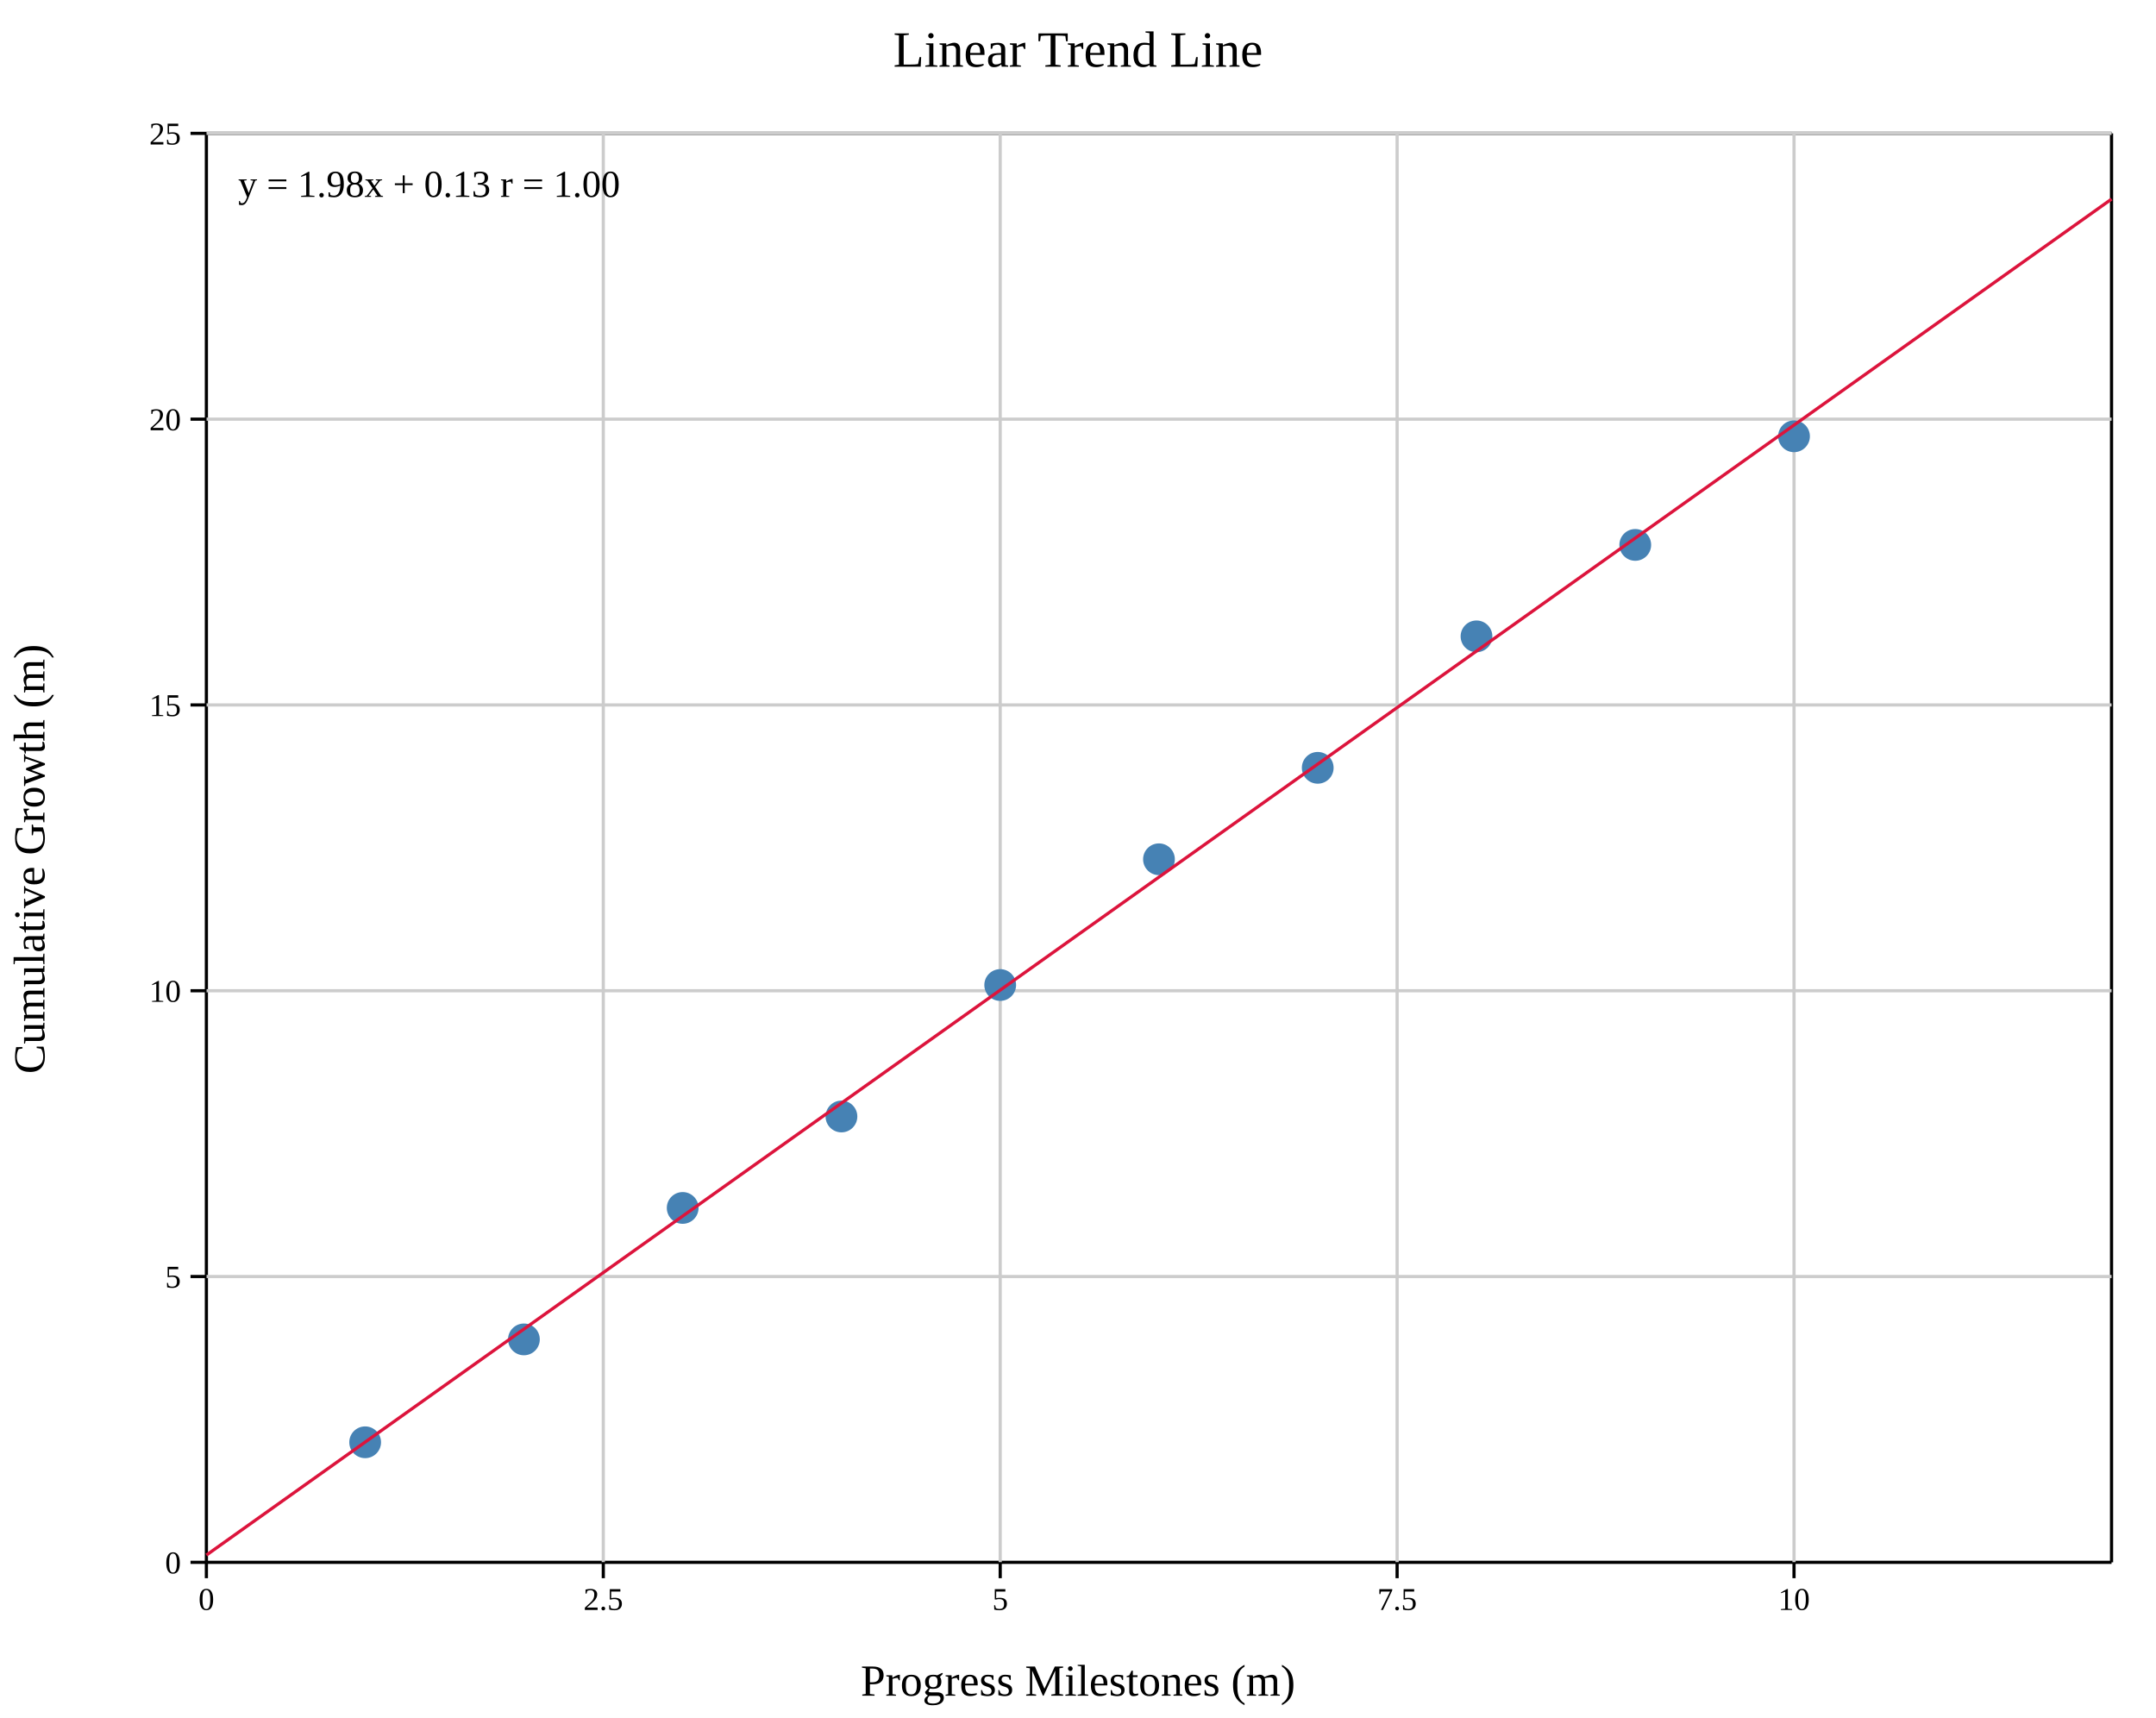
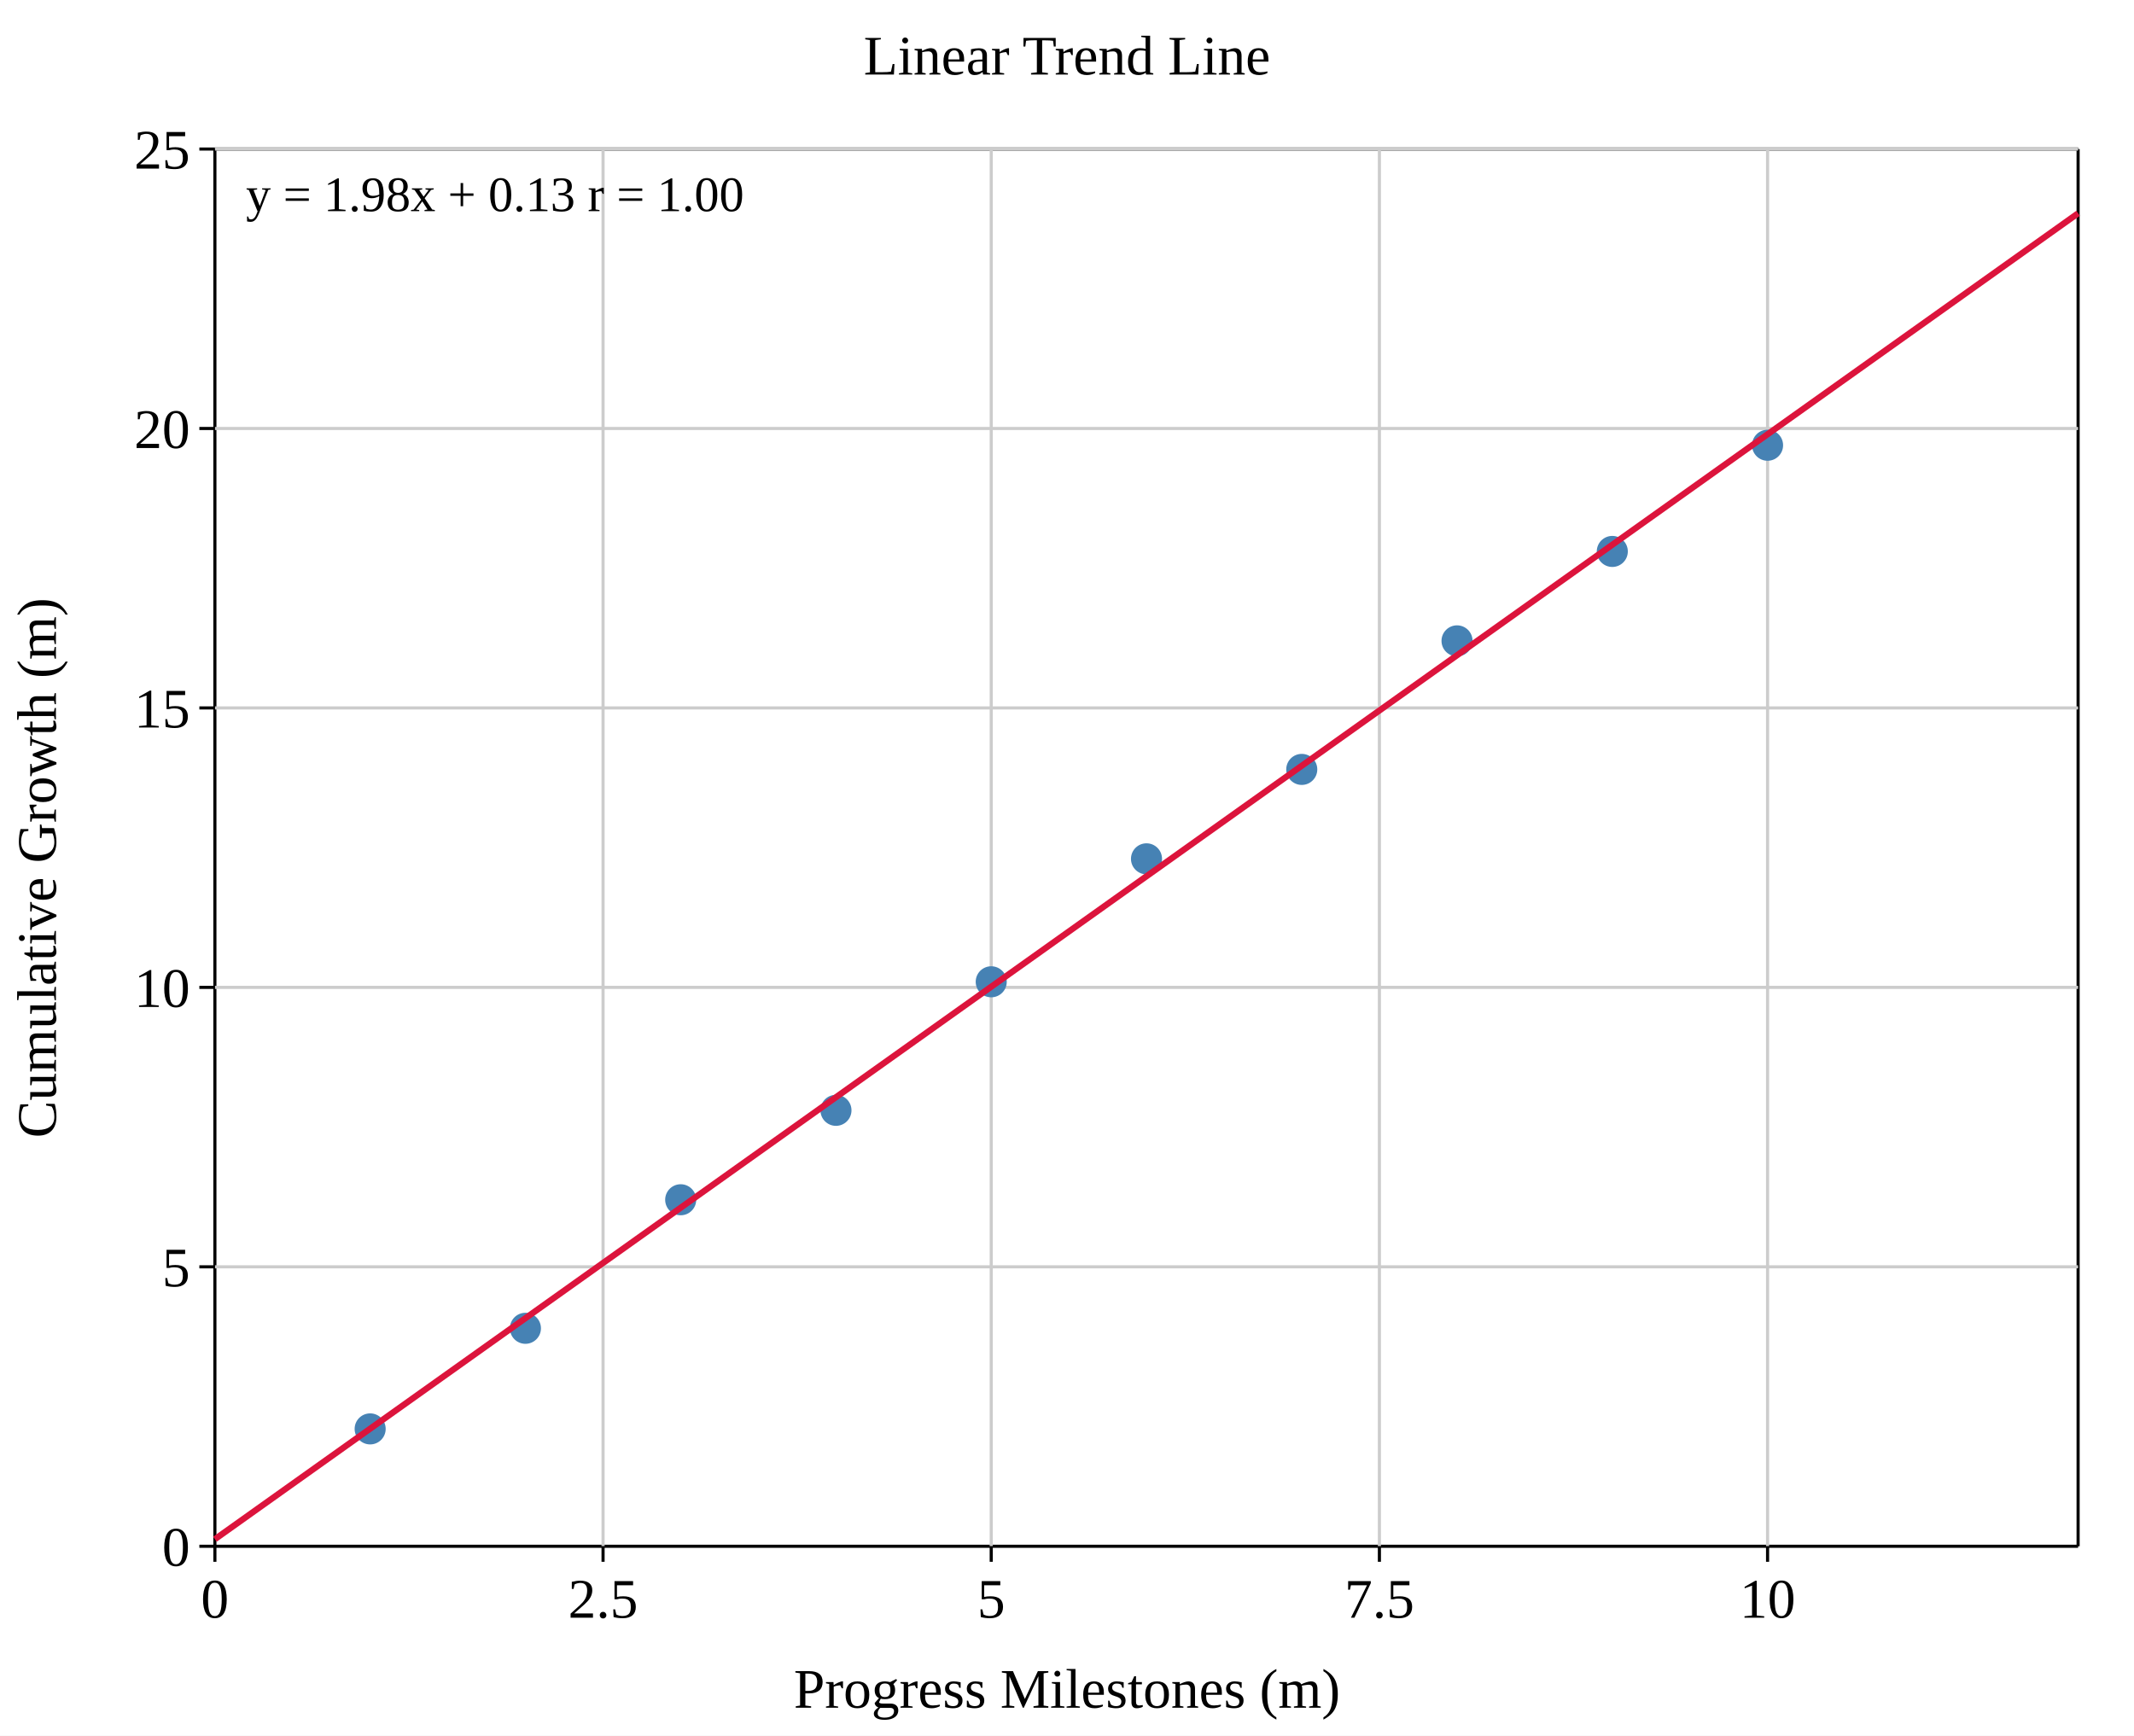
- <svg xmlns="http://www.w3.org/2000/svg" width="679" height="541" fill="black">
+ <svg xmlns="http://www.w3.org/2000/svg" width="687.2" height="559" fill="black">
  <rect width="100%" height="100%" fill="white" />
-   <line x1="65" y1="492" x2="665" y2="492" stroke="black" stroke-width="1" />
-   <line x1="65" y1="42" x2="65" y2="492" stroke="black" stroke-width="1" />
-   <line x1="65" y1="42" x2="665" y2="42" stroke="black" stroke-width="1" />
-   <line x1="665" y1="42" x2="665" y2="492" stroke="black" stroke-width="1" />
-   <line x1="190" y1="42" x2="190" y2="492" stroke="#ccc" stroke-width="1" />
-   <line x1="315" y1="42" x2="315" y2="492" stroke="#ccc" stroke-width="1" />
-   <line x1="440" y1="42" x2="440" y2="492" stroke="#ccc" stroke-width="1" />
-   <line x1="565" y1="42" x2="565" y2="492" stroke="#ccc" stroke-width="1" />
-   <line x1="65" y1="402" x2="665" y2="402" stroke="#ccc" stroke-width="1" />
-   <line x1="65" y1="312" x2="665" y2="312" stroke="#ccc" stroke-width="1" />
-   <line x1="65" y1="222" x2="665" y2="222" stroke="#ccc" stroke-width="1" />
-   <line x1="65" y1="132" x2="665" y2="132" stroke="#ccc" stroke-width="1" />
-   <line x1="65" y1="42" x2="665" y2="42" stroke="#ccc" stroke-width="1" />
-   <line x1="65" y1="492" x2="65" y2="497" stroke="black" stroke-width="1" />
-   <text x="65" y="507" font-size="10" text-anchor="middle">0</text>
-   <line x1="190" y1="492" x2="190" y2="497" stroke="black" stroke-width="1" />
-   <text x="190" y="507" font-size="10" text-anchor="middle">2.5</text>
-   <line x1="315" y1="492" x2="315" y2="497" stroke="black" stroke-width="1" />
-   <text x="315" y="507" font-size="10" text-anchor="middle">5</text>
-   <line x1="440" y1="492" x2="440" y2="497" stroke="black" stroke-width="1" />
-   <text x="440" y="507" font-size="10" text-anchor="middle">7.5</text>
-   <line x1="565" y1="492" x2="565" y2="497" stroke="black" stroke-width="1" />
-   <text x="565" y="507" font-size="10" text-anchor="middle">10</text>
-   <line x1="60" y1="492" x2="65" y2="492" stroke="black" stroke-width="1" />
-   <text x="57" y="495.5" font-size="10" text-anchor="end">0</text>
-   <line x1="60" y1="402" x2="65" y2="402" stroke="black" stroke-width="1" />
-   <text x="57" y="405.5" font-size="10" text-anchor="end">5</text>
-   <line x1="60" y1="312" x2="65" y2="312" stroke="black" stroke-width="1" />
-   <text x="57" y="315.5" font-size="10" text-anchor="end">10</text>
-   <line x1="60" y1="222" x2="65" y2="222" stroke="black" stroke-width="1" />
-   <text x="57" y="225.5" font-size="10" text-anchor="end">15</text>
-   <line x1="60" y1="132" x2="65" y2="132" stroke="black" stroke-width="1" />
-   <text x="57" y="135.5" font-size="10" text-anchor="end">20</text>
-   <line x1="60" y1="42" x2="65" y2="42" stroke="black" stroke-width="1" />
-   <text x="57" y="45.5" font-size="10" text-anchor="end">25</text>
-   <text x="339.5" y="534" font-size="14" text-anchor="middle">Progress Milestones (m)</text>
-   <text x="14" y="270.5" font-size="14" text-anchor="middle" transform="rotate(-90,14,270.5)">Cumulative Growth (m)</text>
-   <text x="339.5" y="21" font-size="16" text-anchor="middle">Linear Trend Line</text>
-   <circle cx="115" cy="454.2" r="5" fill="steelblue" />
-   <circle cx="165" cy="421.8" r="5" fill="steelblue" />
-   <circle cx="215" cy="380.4" r="5" fill="steelblue" />
-   <circle cx="265" cy="351.6" r="5" fill="steelblue" />
-   <circle cx="315" cy="310.2" r="5" fill="steelblue" />
-   <circle cx="365" cy="270.6" r="5" fill="steelblue" />
-   <circle cx="415" cy="241.8" r="5" fill="steelblue" />
-   <circle cx="465" cy="200.4" r="5" fill="steelblue" />
-   <circle cx="515" cy="171.6" r="5" fill="steelblue" />
-   <circle cx="565" cy="137.4" r="5" fill="steelblue" />
-   <line x1="65" y1="489.72" x2="665" y2="62.695" stroke="crimson" stroke-width="1" />
-   <text x="75" y="62" font-size="12" text-anchor="start">y = 1.98x + 0.13  r = 1.00</text>
+   <line x1="69.2" y1="498" x2="669.2" y2="498" stroke="black" stroke-width="1" />
+   <line x1="69.2" y1="48" x2="69.2" y2="498" stroke="black" stroke-width="1" />
+   <line x1="69.2" y1="48" x2="669.2" y2="48" stroke="black" stroke-width="1" />
+   <line x1="669.2" y1="48" x2="669.2" y2="498" stroke="black" stroke-width="1" />
+   <line x1="194.2" y1="48" x2="194.2" y2="498" stroke="#ccc" stroke-width="1" />
+   <line x1="319.2" y1="48" x2="319.2" y2="498" stroke="#ccc" stroke-width="1" />
+   <line x1="444.2" y1="48" x2="444.2" y2="498" stroke="#ccc" stroke-width="1" />
+   <line x1="569.2" y1="48" x2="569.2" y2="498" stroke="#ccc" stroke-width="1" />
+   <line x1="69.2" y1="408" x2="669.2" y2="408" stroke="#ccc" stroke-width="1" />
+   <line x1="69.2" y1="318" x2="669.2" y2="318" stroke="#ccc" stroke-width="1" />
+   <line x1="69.2" y1="228" x2="669.2" y2="228" stroke="#ccc" stroke-width="1" />
+   <line x1="69.2" y1="138" x2="669.2" y2="138" stroke="#ccc" stroke-width="1" />
+   <line x1="69.2" y1="48" x2="669.2" y2="48" stroke="#ccc" stroke-width="1" />
+   <line x1="69.2" y1="498" x2="69.2" y2="503" stroke="black" stroke-width="1" />
+   <text x="69.2" y="521" font-size="18" text-anchor="middle">0</text>
+   <line x1="194.2" y1="498" x2="194.2" y2="503" stroke="black" stroke-width="1" />
+   <text x="194.2" y="521" font-size="18" text-anchor="middle">2.5</text>
+   <line x1="319.2" y1="498" x2="319.2" y2="503" stroke="black" stroke-width="1" />
+   <text x="319.2" y="521" font-size="18" text-anchor="middle">5</text>
+   <line x1="444.2" y1="498" x2="444.2" y2="503" stroke="black" stroke-width="1" />
+   <text x="444.2" y="521" font-size="18" text-anchor="middle">7.5</text>
+   <line x1="569.2" y1="498" x2="569.2" y2="503" stroke="black" stroke-width="1" />
+   <text x="569.2" y="521" font-size="18" text-anchor="middle">10</text>
+   <line x1="64.2" y1="498" x2="69.2" y2="498" stroke="black" stroke-width="1" />
+   <text x="61.2" y="504.3" font-size="18" text-anchor="end">0</text>
+   <line x1="64.2" y1="408" x2="69.2" y2="408" stroke="black" stroke-width="1" />
+   <text x="61.2" y="414.3" font-size="18" text-anchor="end">5</text>
+   <line x1="64.2" y1="318" x2="69.2" y2="318" stroke="black" stroke-width="1" />
+   <text x="61.2" y="324.3" font-size="18" text-anchor="end">10</text>
+   <line x1="64.2" y1="228" x2="69.2" y2="228" stroke="black" stroke-width="1" />
+   <text x="61.2" y="234.3" font-size="18" text-anchor="end">15</text>
+   <line x1="64.2" y1="138" x2="69.2" y2="138" stroke="black" stroke-width="1" />
+   <text x="61.2" y="144.3" font-size="18" text-anchor="end">20</text>
+   <line x1="64.2" y1="48" x2="69.2" y2="48" stroke="black" stroke-width="1" />
+   <text x="61.2" y="54.3" font-size="18" text-anchor="end">25</text>
+   <text x="343.6" y="550" font-size="18" text-anchor="middle">Progress Milestones (m)</text>
+   <text x="18" y="279.5" font-size="18" text-anchor="middle" transform="rotate(-90,18,279.5)">Cumulative Growth (m)</text>
+   <text x="343.6" y="24" font-size="18" text-anchor="middle">Linear Trend Line</text>
+   <circle cx="119.2" cy="460.2" r="5" fill="steelblue" />
+   <circle cx="169.2" cy="427.8" r="5" fill="steelblue" />
+   <circle cx="219.2" cy="386.4" r="5" fill="steelblue" />
+   <circle cx="269.2" cy="357.6" r="5" fill="steelblue" />
+   <circle cx="319.2" cy="316.2" r="5" fill="steelblue" />
+   <circle cx="369.2" cy="276.6" r="5" fill="steelblue" />
+   <circle cx="419.2" cy="247.8" r="5" fill="steelblue" />
+   <circle cx="469.2" cy="206.4" r="5" fill="steelblue" />
+   <circle cx="519.2" cy="177.6" r="5" fill="steelblue" />
+   <circle cx="569.2" cy="143.4" r="5" fill="steelblue" />
+   <line x1="69.2" y1="495.72" x2="669.2" y2="68.695" stroke="crimson" stroke-width="2" />
+   <text x="79.2" y="68" font-size="16" text-anchor="start">y = 1.98x + 0.13  r = 1.00</text>
</svg>
